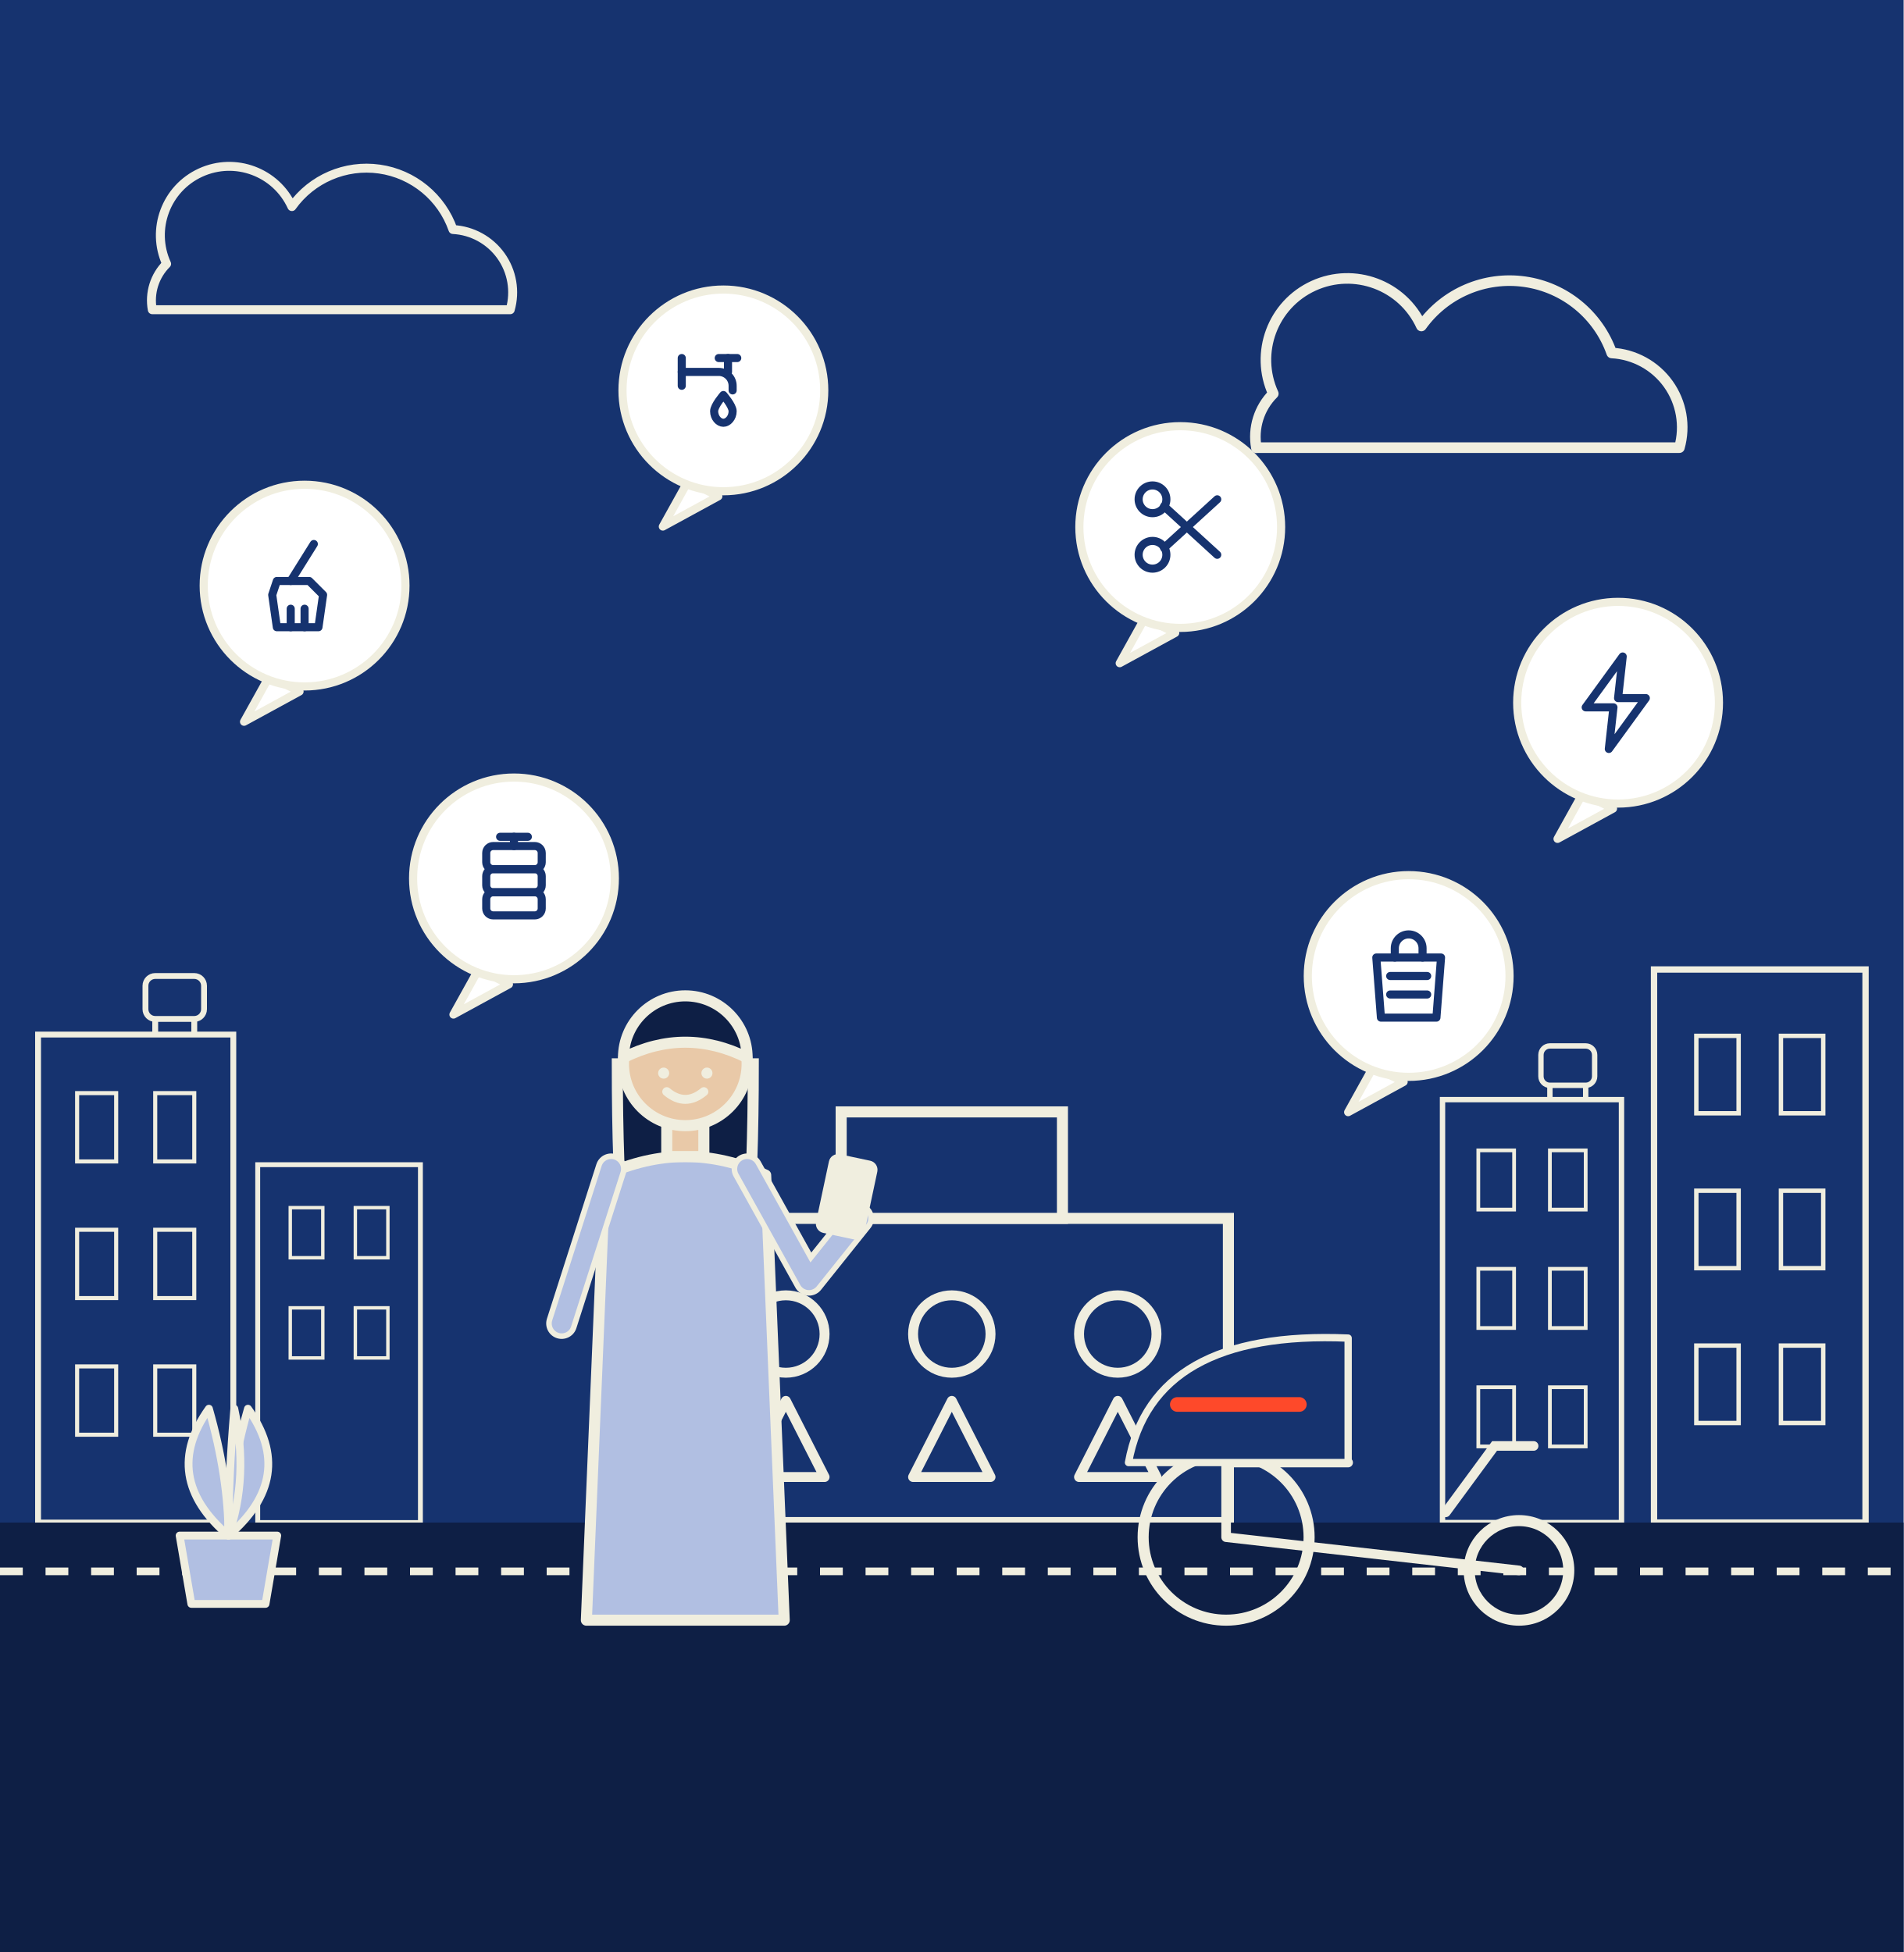
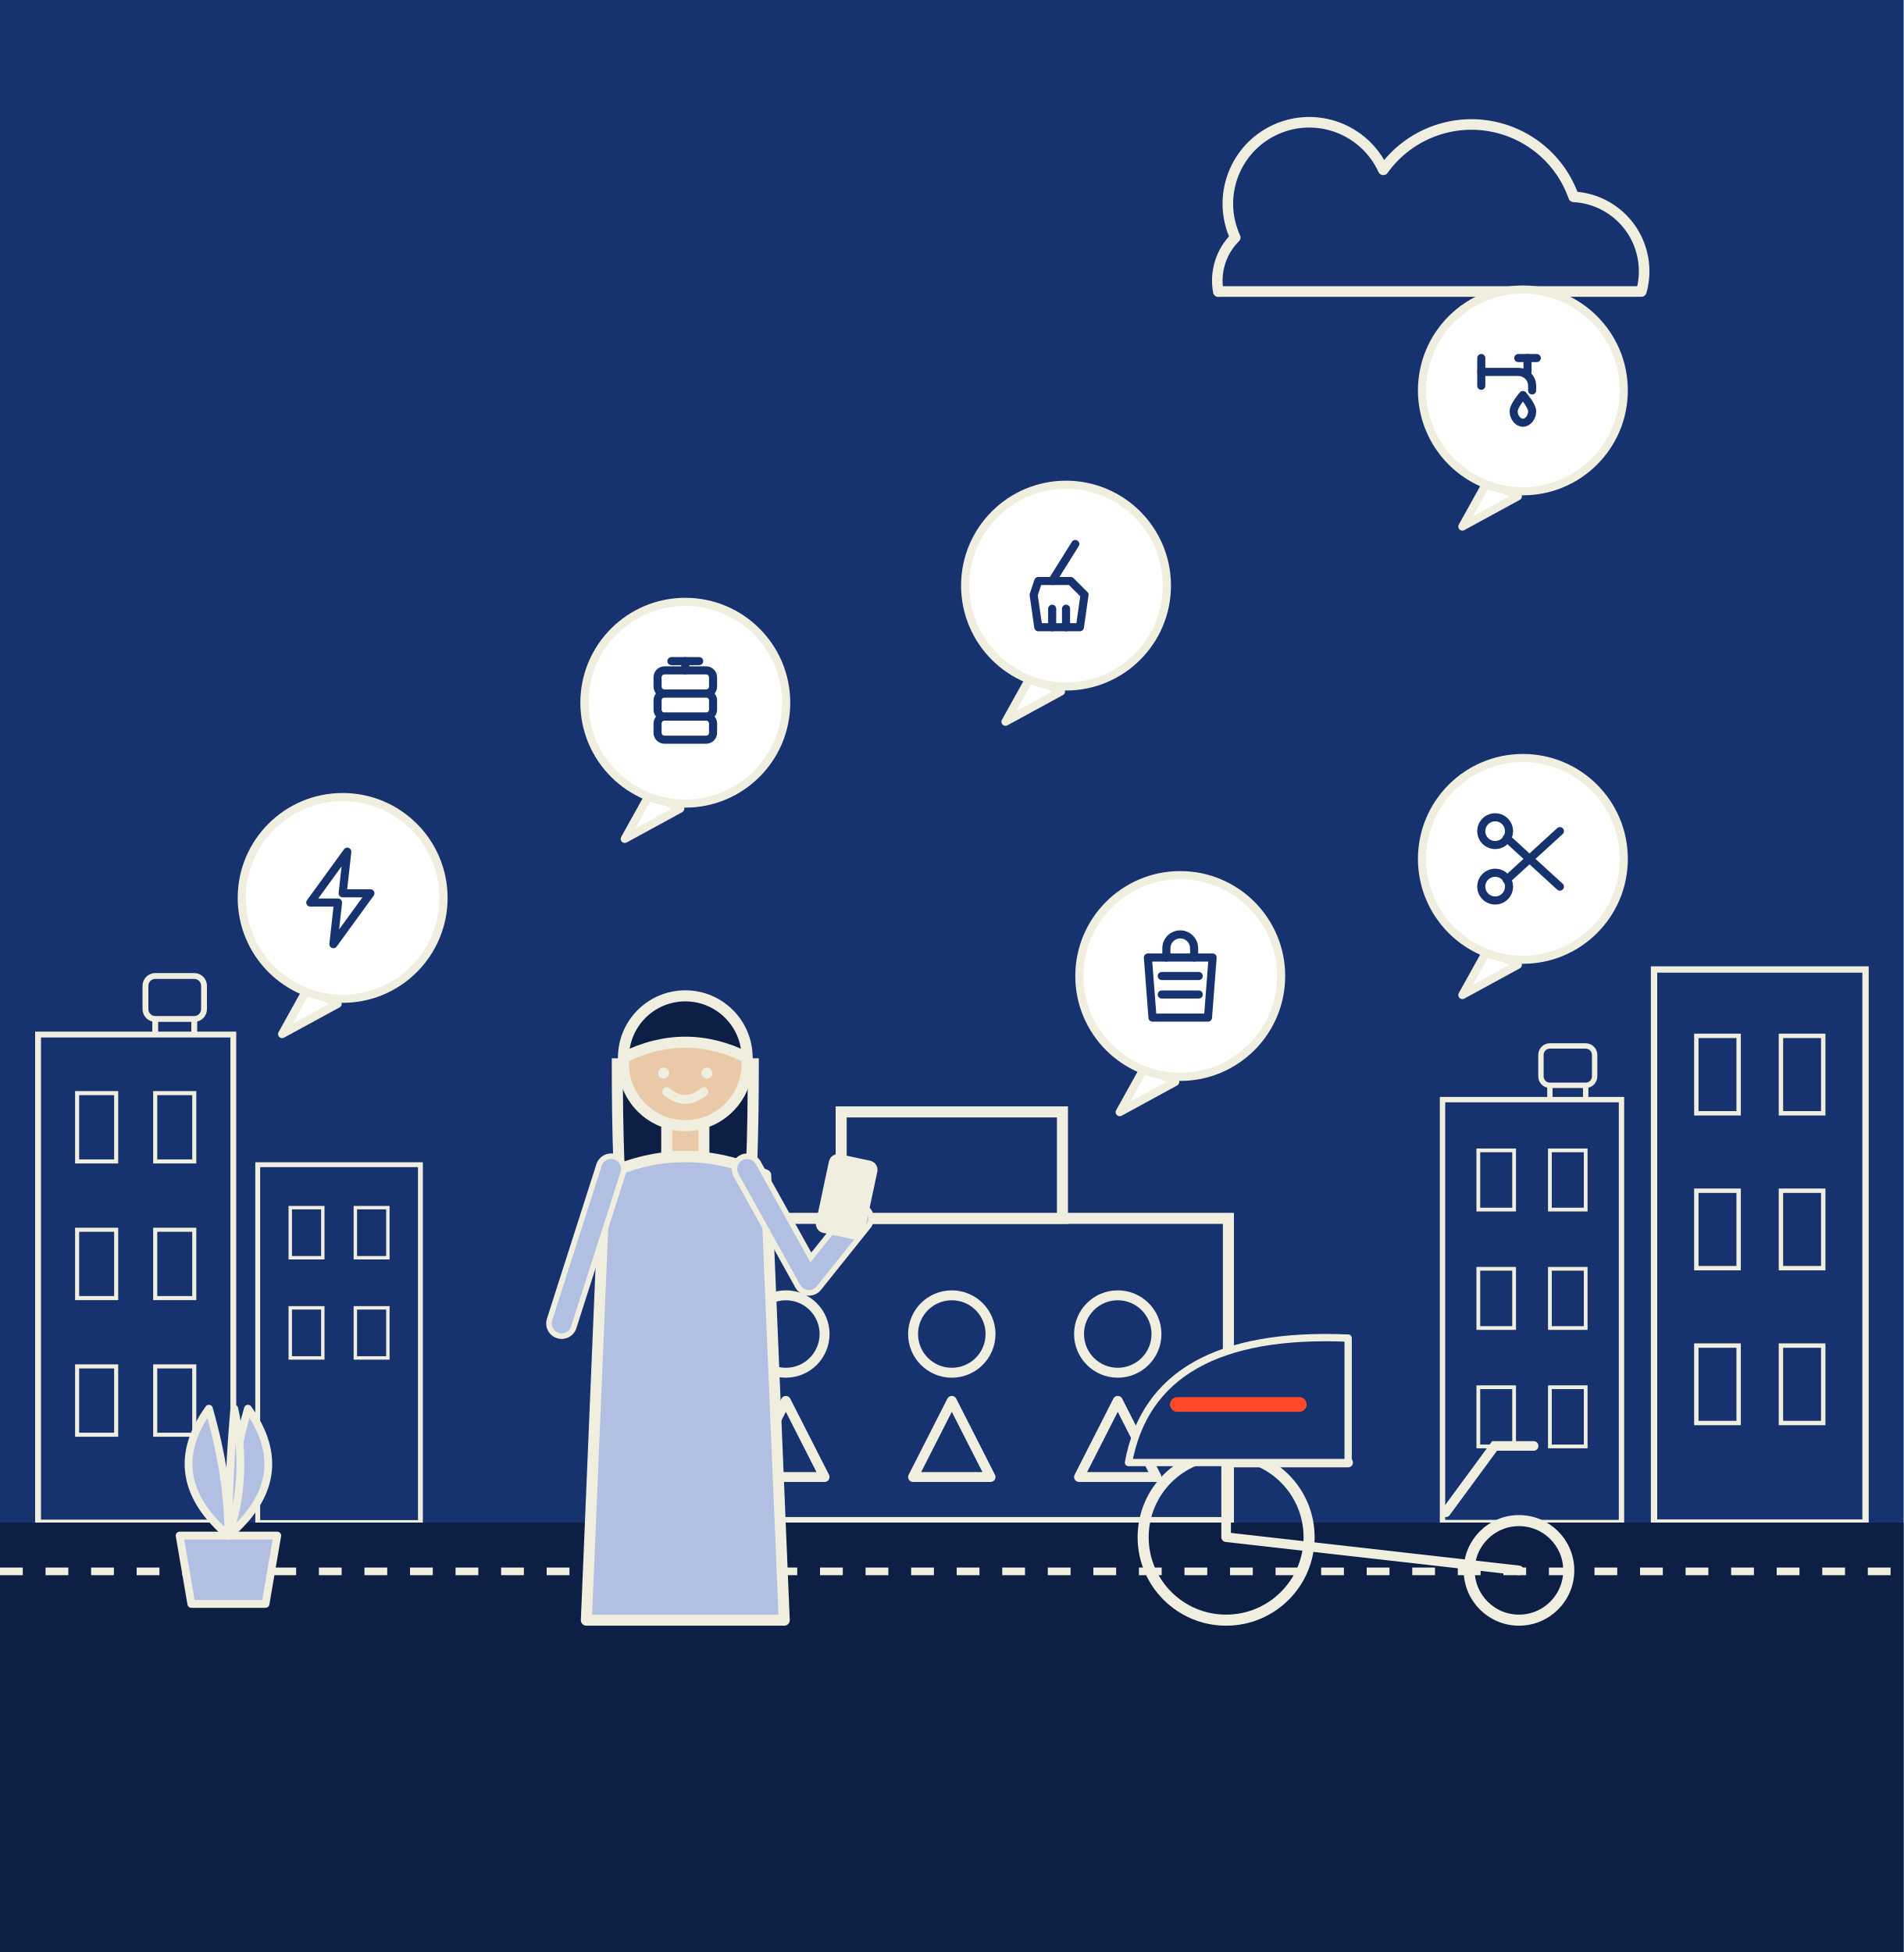
<svg xmlns="http://www.w3.org/2000/svg" viewBox="0 0 1170 1200" width="1170" height="1200">
  <rect width="1170" height="1200" fill="#16336F" />
-   <path d="M93.6 190.4h220a38.7 38.7 0 0 0-35.2-49.3a56.3 56.3 0 0 0-99.0-14.1a42.2 42.2 0 0 0-77.0 35.2a31.7 31.7 0 0 0-8.8 28.2z" fill="none" stroke="#F0EEDF" stroke-width="5.5" stroke-linejoin="round" stroke-linecap="round" />
-   <path d="M772.2 275.2h260a45.8 45.8 0 0 0-41.6-58.2a66.6 66.6 0 0 0-117.0-16.6a49.9 49.9 0 0 0-91.0 41.6a37.4 37.4 0 0 0-10.4 33.3z" fill="none" stroke="#F0EEDF" stroke-width="6.5" stroke-linejoin="round" stroke-linecap="round" />
+   <path d="M748.8 179.2h260a45.8 45.8 0 0 0-41.6-58.2a66.6 66.6 0 0 0-117.0-16.6a49.9 49.9 0 0 0-91.0 41.6a37.4 37.4 0 0 0-10.4 33.3z" fill="none" stroke="#F0EEDF" stroke-width="6.5" stroke-linejoin="round" stroke-linecap="round" />
  <rect x="23.4" y="636.0" width="120.0" height="300.0" fill="#16336F" stroke="#F0EEDF" stroke-width="3.6" />
  <rect x="47.4" y="672.0" width="24.0" height="42.0" fill="none" stroke="#F0EEDF" stroke-width="2.5" />
  <rect x="95.4" y="672.0" width="24.0" height="42.0" fill="none" stroke="#F0EEDF" stroke-width="2.5" />
  <rect x="47.4" y="756.0" width="24.0" height="42.0" fill="none" stroke="#F0EEDF" stroke-width="2.5" />
  <rect x="95.4" y="756.0" width="24.0" height="42.0" fill="none" stroke="#F0EEDF" stroke-width="2.5" />
  <rect x="47.4" y="840.0" width="24.0" height="42.0" fill="none" stroke="#F0EEDF" stroke-width="2.5" />
  <rect x="95.4" y="840.0" width="24.0" height="42.0" fill="none" stroke="#F0EEDF" stroke-width="2.5" />
  <rect x="89.4" y="600.0" width="36.0" height="26.4" rx="6.0" fill="#16336F" stroke="#F0EEDF" stroke-width="3.6" />
  <path d="M95.4 626.4v9.6M119.4 626.4v9.6" stroke="#F0EEDF" stroke-width="3.6" />
  <rect x="158.4" y="716.0" width="100.0" height="220.0" fill="#16336F" stroke="#F0EEDF" stroke-width="3.0" />
  <rect x="178.4" y="742.4" width="20.0" height="30.8" fill="none" stroke="#F0EEDF" stroke-width="2.1" />
  <rect x="218.4" y="742.4" width="20.0" height="30.8" fill="none" stroke="#F0EEDF" stroke-width="2.1" />
  <rect x="178.4" y="804.0" width="20.0" height="30.8" fill="none" stroke="#F0EEDF" stroke-width="2.1" />
  <rect x="218.4" y="804.0" width="20.0" height="30.8" fill="none" stroke="#F0EEDF" stroke-width="2.1" />
  <rect x="415.0" y="749.0" width="340.0" height="187" fill="#16336F" stroke="#F0EEDF" stroke-width="6.8" />
  <rect x="517.0" y="683.55" width="136.0" height="65.45" fill="#16336F" stroke="#F0EEDF" stroke-width="6.8" />
  <circle cx="483.0" cy="820.1" r="23.8" fill="none" stroke="#F0EEDF" stroke-width="6.1" />
  <path d="M459.2 908.0l23.8 -46.8l23.8 46.8z" fill="none" stroke="#F0EEDF" stroke-width="6.1" stroke-linejoin="round" />
  <circle cx="585.0" cy="820.1" r="23.8" fill="none" stroke="#F0EEDF" stroke-width="6.1" />
  <path d="M561.2 908.0l23.8 -46.8l23.8 46.8z" fill="none" stroke="#F0EEDF" stroke-width="6.1" stroke-linejoin="round" />
  <circle cx="687.0" cy="820.1" r="23.8" fill="none" stroke="#F0EEDF" stroke-width="6.1" />
  <path d="M663.2 908.0l23.8 -46.8l23.8 46.8z" fill="none" stroke="#F0EEDF" stroke-width="6.1" stroke-linejoin="round" />
  <rect x="886.6" y="676.0" width="110.0" height="260.0" fill="#16336F" stroke="#F0EEDF" stroke-width="3.3" />
  <rect x="908.6" y="707.2" width="22.0" height="36.4" fill="none" stroke="#F0EEDF" stroke-width="2.3" />
  <rect x="952.6" y="707.2" width="22.0" height="36.4" fill="none" stroke="#F0EEDF" stroke-width="2.3" />
  <rect x="908.6" y="780.0" width="22.0" height="36.4" fill="none" stroke="#F0EEDF" stroke-width="2.3" />
  <rect x="952.6" y="780.0" width="22.0" height="36.4" fill="none" stroke="#F0EEDF" stroke-width="2.3" />
  <rect x="908.6" y="852.8" width="22.0" height="36.4" fill="none" stroke="#F0EEDF" stroke-width="2.3" />
  <rect x="952.6" y="852.8" width="22.0" height="36.4" fill="none" stroke="#F0EEDF" stroke-width="2.3" />
  <rect x="947.1" y="643.0" width="33.0" height="24.2" rx="5.5" fill="#16336F" stroke="#F0EEDF" stroke-width="3.3" />
  <path d="M952.6 667.2v8.8M974.6 667.2v8.8" stroke="#F0EEDF" stroke-width="3.3" />
  <rect x="1016.6" y="596.0" width="130.0" height="340.0" fill="#16336F" stroke="#F0EEDF" stroke-width="3.9" />
  <rect x="1042.6" y="636.8" width="26.0" height="47.6" fill="none" stroke="#F0EEDF" stroke-width="2.7" />
  <rect x="1094.6" y="636.8" width="26.0" height="47.6" fill="none" stroke="#F0EEDF" stroke-width="2.7" />
  <rect x="1042.6" y="732.0" width="26.0" height="47.6" fill="none" stroke="#F0EEDF" stroke-width="2.7" />
  <rect x="1094.6" y="732.0" width="26.0" height="47.6" fill="none" stroke="#F0EEDF" stroke-width="2.7" />
  <rect x="1042.6" y="827.2" width="26.0" height="47.6" fill="none" stroke="#F0EEDF" stroke-width="2.7" />
  <rect x="1094.6" y="827.2" width="26.0" height="47.6" fill="none" stroke="#F0EEDF" stroke-width="2.7" />
  <rect x="0" y="936.0" width="1170" height="264.0" fill="#0E1F45" />
  <path d="M0 966.0h1170" stroke="#F0EEDF" stroke-width="4.7" stroke-dasharray="14.0 14.0" />
-   <path d="M165.5 415.8l-15.5 27.9l34.1 -18.6z" fill="#FFFFFF" stroke="#F0EEDF" stroke-width="5.0" stroke-linejoin="round" />
-   <circle cx="187.2" cy="360.0" r="62" fill="#FFFFFF" stroke="#F0EEDF" stroke-width="5.0" />
-   <g transform="translate(153.1 325.9) scale(2.842)" fill="none" stroke="#16336F" stroke-width="1.75" stroke-linecap="round" stroke-linejoin="round">
+   <path d="M633.5 415.8l-15.5 27.9l34.1 -18.6z" fill="#FFFFFF" stroke="#F0EEDF" stroke-width="5.0" stroke-linejoin="round" />
+   <circle cx="655.2" cy="360.0" r="62" fill="#FFFFFF" stroke="#F0EEDF" stroke-width="5.0" />
+   <g transform="translate(621.1 325.9) scale(2.842)" fill="none" stroke="#16336F" stroke-width="1.75" stroke-linecap="round" stroke-linejoin="round">
    <path d="M14 3 9 11" />
    <path d="M6 11h7l3 3-1 7H6l-1-7z" />
    <path d="M9 17v4" />
    <path d="M12 17v4" />
  </g>
-   <path d="M422.9 295.8l-15.5 27.9l34.1 -18.6z" fill="#FFFFFF" stroke="#F0EEDF" stroke-width="5.0" stroke-linejoin="round" />
-   <circle cx="444.6" cy="240.0" r="62" fill="#FFFFFF" stroke="#F0EEDF" stroke-width="5.0" />
-   <g transform="translate(410.5 205.9) scale(2.842)" fill="none" stroke="#16336F" stroke-width="1.75" stroke-linecap="round" stroke-linejoin="round">
+   <path d="M914.3 295.8l-15.5 27.9l34.1 -18.6z" fill="#FFFFFF" stroke="#F0EEDF" stroke-width="5.0" stroke-linejoin="round" />
+   <circle cx="936.0" cy="240.0" r="62" fill="#FFFFFF" stroke="#F0EEDF" stroke-width="5.0" />
+   <g transform="translate(901.9 205.9) scale(2.842)" fill="none" stroke="#16336F" stroke-width="1.75" stroke-linecap="round" stroke-linejoin="round">
    <path d="M3 8h8a3 3 0 0 1 3 3v1" />
    <path d="M3 5v6" />
    <path d="M11 5h4" />
    <path d="M13 5v3" />
    <path d="M14 16.5c0 1.4-1 2.5-2 2.5s-2-1.1-2-2.5c0-1.2 2-3.5 2-3.5s2 2.3 2 3.5z" />
  </g>
-   <path d="M703.7 379.8l-15.5 27.9l34.1 -18.6z" fill="#FFFFFF" stroke="#F0EEDF" stroke-width="5.0" stroke-linejoin="round" />
-   <circle cx="725.4" cy="324.0" r="62" fill="#FFFFFF" stroke="#F0EEDF" stroke-width="5.0" />
-   <g transform="translate(691.3 289.9) scale(2.842)" fill="none" stroke="#16336F" stroke-width="1.75" stroke-linecap="round" stroke-linejoin="round">
+   <path d="M914.3 583.8l-15.5 27.9l34.1 -18.6z" fill="#FFFFFF" stroke="#F0EEDF" stroke-width="5.0" stroke-linejoin="round" />
+   <circle cx="936.0" cy="528.0" r="62" fill="#FFFFFF" stroke="#F0EEDF" stroke-width="5.0" />
+   <g transform="translate(901.9 493.9) scale(2.842)" fill="none" stroke="#16336F" stroke-width="1.75" stroke-linecap="round" stroke-linejoin="round">
    <circle cx="6" cy="6" r="3" />
    <circle cx="6" cy="18" r="3" />
    <path d="M8.5 7.5 20 18" />
    <path d="M8.5 16.5 20 6" />
  </g>
-   <path d="M972.8 487.8l-15.5 27.9l34.1 -18.6z" fill="#FFFFFF" stroke="#F0EEDF" stroke-width="5.0" stroke-linejoin="round" />
-   <circle cx="994.5" cy="432.0" r="62" fill="#FFFFFF" stroke="#F0EEDF" stroke-width="5.0" />
-   <g transform="translate(960.4 397.9) scale(2.842)" fill="none" stroke="#16336F" stroke-width="1.75" stroke-linecap="round" stroke-linejoin="round">
+   <path d="M188.9 607.8l-15.5 27.9l34.1 -18.6z" fill="#FFFFFF" stroke="#F0EEDF" stroke-width="5.0" stroke-linejoin="round" />
+   <circle cx="210.6" cy="552.0" r="62" fill="#FFFFFF" stroke="#F0EEDF" stroke-width="5.0" />
+   <g transform="translate(176.5 517.9) scale(2.842)" fill="none" stroke="#16336F" stroke-width="1.75" stroke-linecap="round" stroke-linejoin="round">
    <path d="M13 2 5 13h6l-1 9 8-11h-6l1-9z" />
  </g>
-   <path d="M294.2 595.8l-15.5 27.9l34.1 -18.6z" fill="#FFFFFF" stroke="#F0EEDF" stroke-width="5.0" stroke-linejoin="round" />
-   <circle cx="315.9" cy="540.0" r="62" fill="#FFFFFF" stroke="#F0EEDF" stroke-width="5.0" />
-   <g transform="translate(281.8 505.9) scale(2.842)" fill="none" stroke="#16336F" stroke-width="1.75" stroke-linecap="round" stroke-linejoin="round">
+   <path d="M399.5 487.8l-15.5 27.9l34.1 -18.6z" fill="#FFFFFF" stroke="#F0EEDF" stroke-width="5.0" stroke-linejoin="round" />
+   <circle cx="421.2" cy="432.0" r="62" fill="#FFFFFF" stroke="#F0EEDF" stroke-width="5.0" />
+   <g transform="translate(387.1 397.9) scale(2.842)" fill="none" stroke="#16336F" stroke-width="1.75" stroke-linecap="round" stroke-linejoin="round">
    <path d="M9 3h6" />
    <path d="M12 3v2" />
    <rect x="6" y="5" width="12" height="5" rx="1.5" />
    <rect x="6" y="10" width="12" height="5" rx="1.5" />
    <rect x="6" y="15" width="12" height="5" rx="1.5" />
  </g>
-   <path d="M844.1 655.8l-15.5 27.9l34.1 -18.6z" fill="#FFFFFF" stroke="#F0EEDF" stroke-width="5.0" stroke-linejoin="round" />
-   <circle cx="865.8" cy="600.0" r="62" fill="#FFFFFF" stroke="#F0EEDF" stroke-width="5.0" />
-   <g transform="translate(831.7 565.9) scale(2.842)" fill="none" stroke="#16336F" stroke-width="1.75" stroke-linecap="round" stroke-linejoin="round">
+   <path d="M703.7 655.8l-15.5 27.9l34.1 -18.6z" fill="#FFFFFF" stroke="#F0EEDF" stroke-width="5.0" stroke-linejoin="round" />
+   <circle cx="725.4" cy="600.0" r="62" fill="#FFFFFF" stroke="#F0EEDF" stroke-width="5.0" />
+   <g transform="translate(691.3 565.9) scale(2.842)" fill="none" stroke="#16336F" stroke-width="1.75" stroke-linecap="round" stroke-linejoin="round">
    <path d="M5 8h14l-1 13H6z" />
    <path d="M9 8V6a3 3 0 0 1 6 0v2" />
    <path d="M8 12h8" />
    <path d="M8 16h8" />
  </g>
  <path d="M379.4 654.0q0 133.0 15.2 159.6h53.2q15.2 -26.6 15.2 -159.6z" fill="#0E1F45" stroke="#F0EEDF" stroke-width="6.8" />
  <path d="M360.4 996.0l11.4-273.6q49.4-22.8 98.8 0l11.4 273.6z" fill="#B1BFE2" stroke="#F0EEDF" stroke-width="6.8" stroke-linejoin="round" />
  <rect x="409.8" y="680.6" width="22.8" height="30.4" fill="#E9C9A8" stroke="#F0EEDF" stroke-width="6.8" />
  <circle cx="421.2" cy="654.0" r="38.0" fill="#E9C9A8" stroke="#F0EEDF" stroke-width="6.8" />
  <path d="M383.2 650.2a38.0 38.0 0 0 1 76.0 0q-38.0-19.0 -76.0 0z" fill="#0E1F45" stroke="#F0EEDF" stroke-width="6.8" stroke-linejoin="round" />
  <circle cx="407.9" cy="659.7" r="3.4" fill="#F0EEDF" />
  <circle cx="434.5" cy="659.7" r="3.4" fill="#F0EEDF" />
  <path d="M409.8 671.1q11.4 9.5 22.8 0" fill="none" stroke="#F0EEDF" stroke-width="5.5" stroke-linecap="round" />
  <path d="M459.2 718.6l38.0 68.4l30.4-38.0" fill="none" stroke="#F0EEDF" stroke-width="19.0" stroke-linecap="round" stroke-linejoin="round" />
  <path d="M459.2 718.6l38.0 68.4l30.4-38.0" fill="none" stroke="#B1BFE2" stroke-width="12.2" stroke-linecap="round" stroke-linejoin="round" />
  <rect x="504.8" y="711.0" width="30.4" height="49.4" rx="5.7" fill="#F0EEDF" transform="rotate(12 520.0 737.6)" />
  <path d="M375.6 718.6l-30.4 95.0" stroke="#F0EEDF" stroke-width="19.0" stroke-linecap="round" />
  <path d="M375.6 718.6l-30.4 95.0" stroke="#B1BFE2" stroke-width="12.2" stroke-linecap="round" />
  <circle cx="753.6" cy="945.0" r="51.0" fill="none" stroke="#F0EEDF" stroke-width="6.8" />
  <circle cx="933.6" cy="965.4" r="30.6" fill="none" stroke="#F0EEDF" stroke-width="6.8" />
  <path d="M753.6 945.0l180.0 20.4M753.6 945.0v-45.9h75.0" fill="none" stroke="#F0EEDF" stroke-width="5.9" stroke-linecap="round" />
  <path d="M693.6 899.1q15.0-81.6 135.0-76.5v76.5z" fill="#16336F" stroke="#F0EEDF" stroke-width="4.5" stroke-linejoin="round" />
  <path d="M723.6 863.4h75.0" stroke="#FE492A" stroke-width="9.0" stroke-linecap="round" />
  <path d="M888.6 929.7l30.0-40.8h24.0" fill="none" stroke="#F0EEDF" stroke-width="5.9" stroke-linecap="round" />
  <path d="M110.4 944.0h60.0l-7.2 42.0h-45.6z" fill="#B1BFE2" stroke="#F0EEDF" stroke-width="4.8" stroke-linejoin="round" />
  <path d="M140.4 944.0q-42.0 -36.0 -12.0 -78.0q12.0 42.0 12.0 78.0z" fill="#B1BFE2" stroke="#F0EEDF" stroke-width="4.8" stroke-linejoin="round" />
  <path d="M140.4 944.0q42.0 -36.0 12.0 -78.0q-12.0 42.0 -12.0 78.0z" fill="#B1BFE2" stroke="#F0EEDF" stroke-width="4.8" stroke-linejoin="round" />
  <path d="M140.4 944.0q12.6 -36.0 3.6 -78.0q-3.6 42.0 -3.6 78.0z" fill="#B1BFE2" stroke="#F0EEDF" stroke-width="4.8" stroke-linejoin="round" />
</svg>
